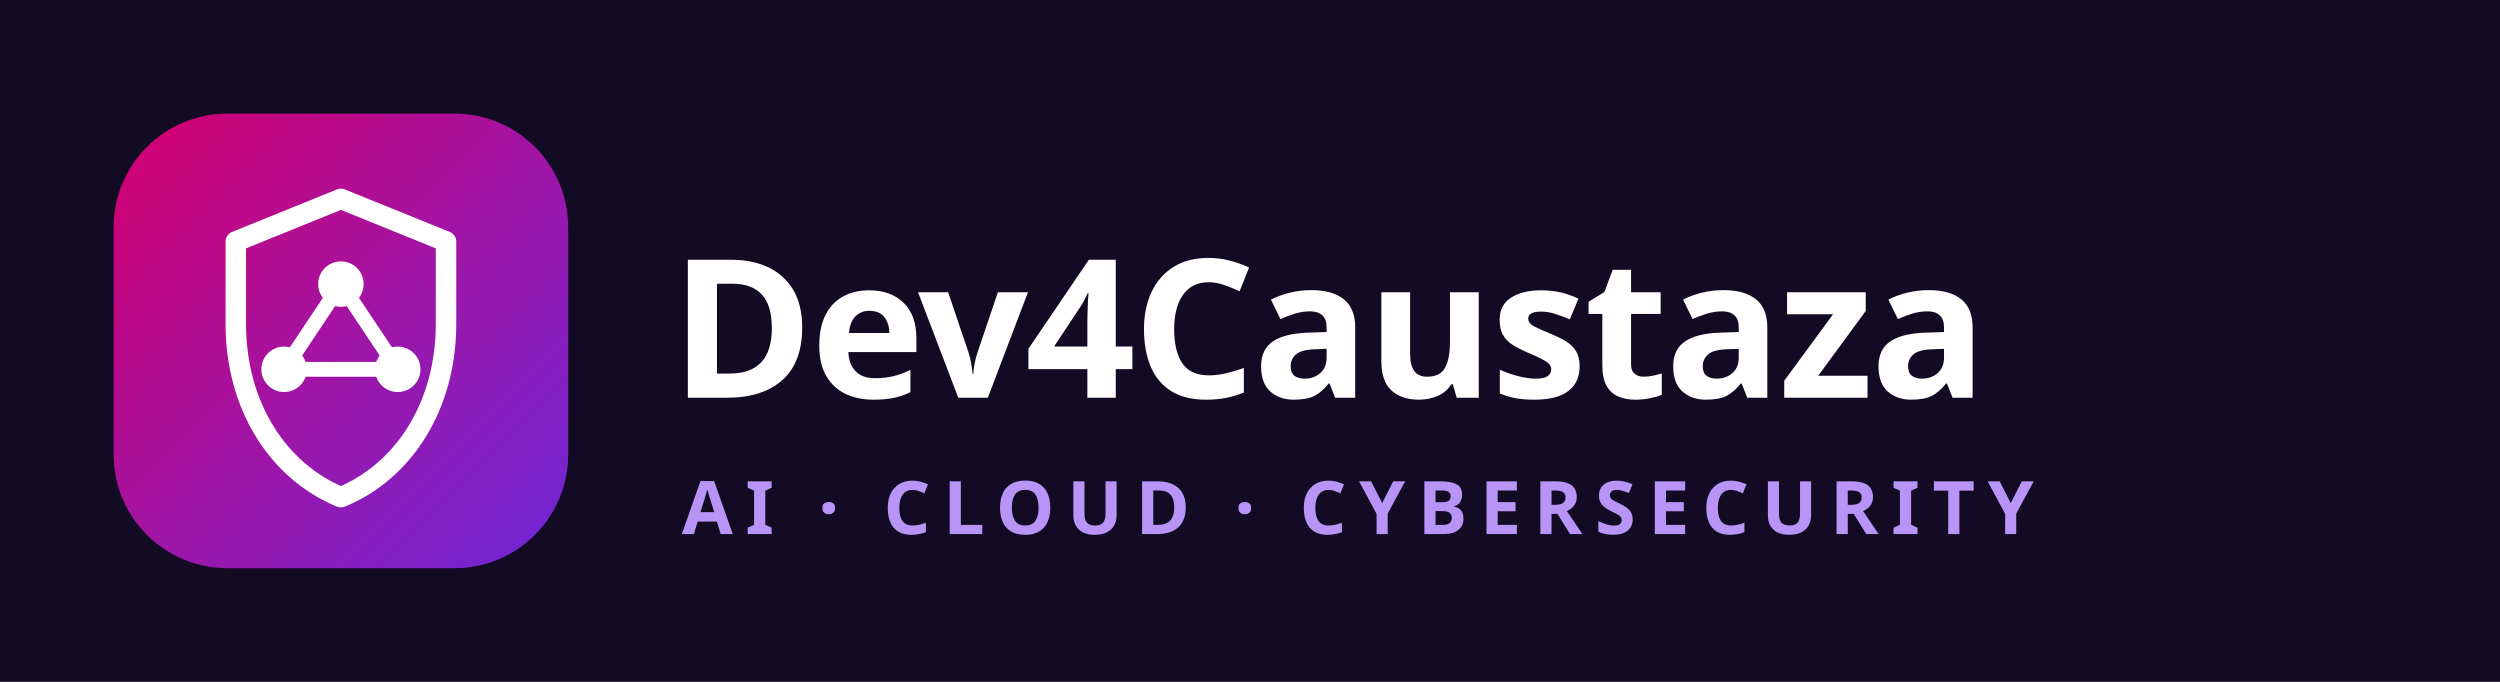
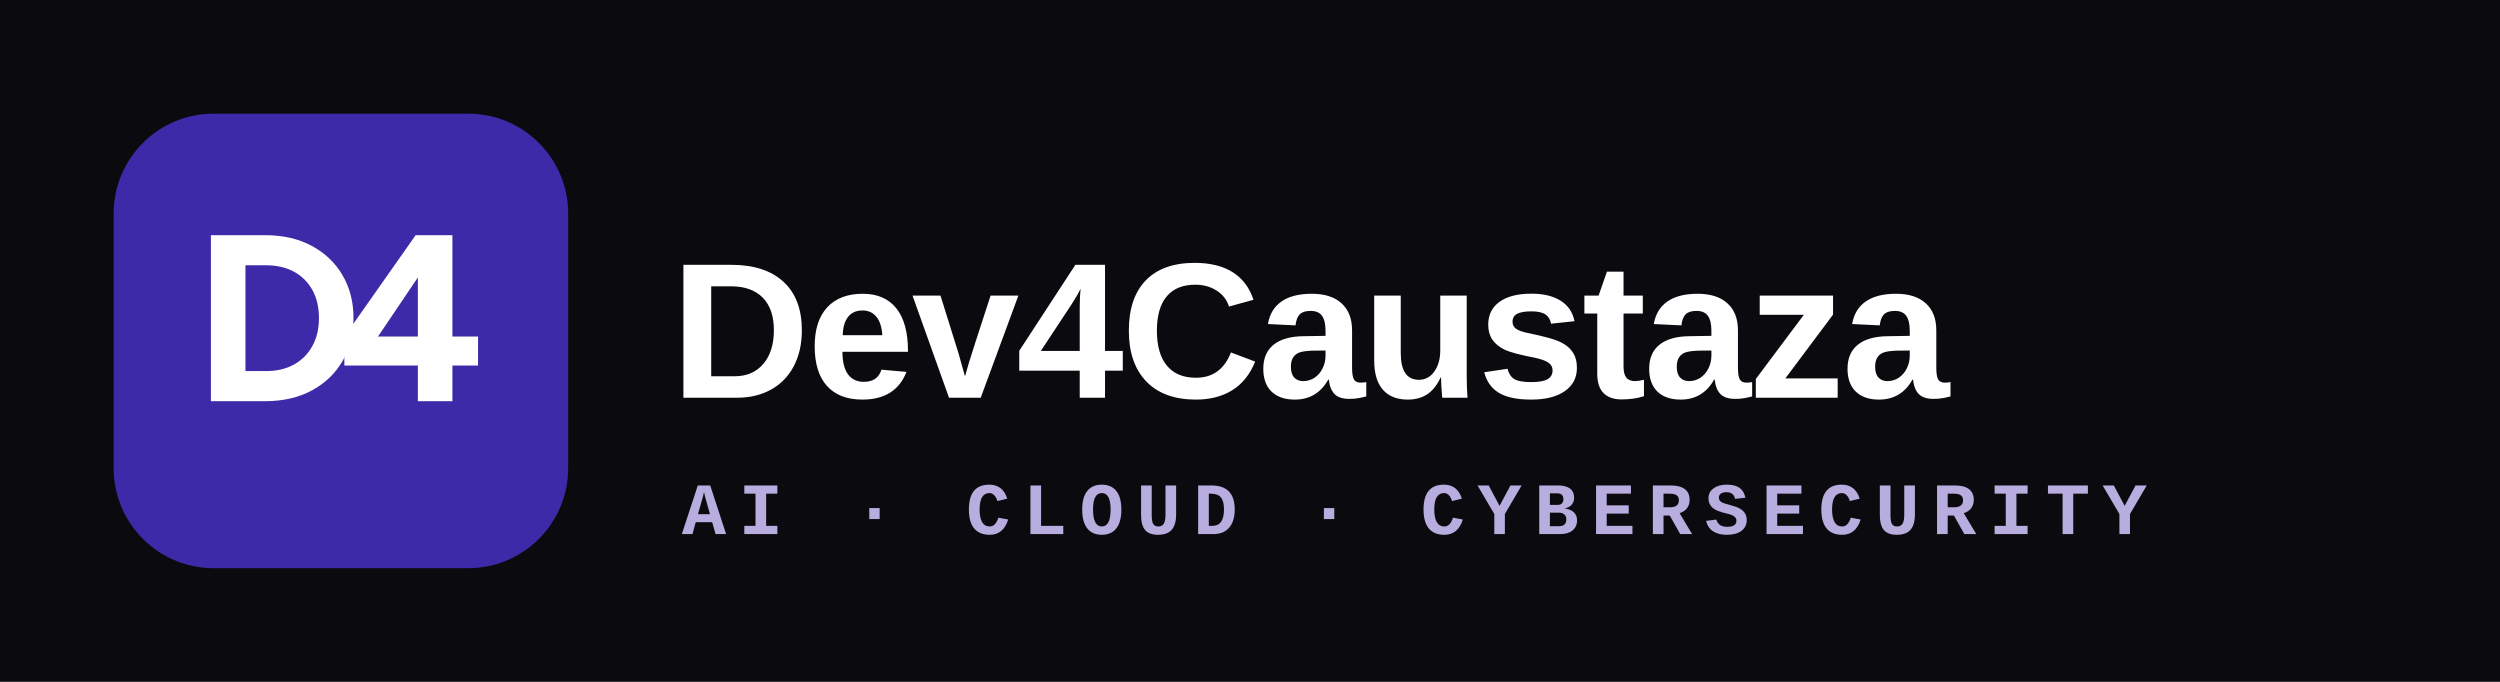
<svg xmlns="http://www.w3.org/2000/svg" width="440" height="120" viewBox="0 0 440 120">
-   <defs>
-     <linearGradient id="g" x1="0" y1="0" x2="1" y2="1">
-       <stop offset="0" stop-color="#D6006E" />
-       <stop offset="1" stop-color="#6D28D9" />
-     </linearGradient>
-   </defs>
-   <rect width="440" height="120" fill="#130A24" />
+   <rect width="440" height="120" fill="#0B0A0E" />
  <g transform="translate(20,20)">
-     <rect width="80" height="80" rx="20" fill="url(#g)" />
-     <path d="M40 15 L58.5 22.5 V37 C58.5 51.5 51 63 40 67.5 C29 63 21.5 51.5 21.5 37 V22.5 Z" fill="none" stroke="#fff" stroke-width="3.6" stroke-linejoin="round" stroke-linecap="round" />
-     <line x1="40" y1="30" x2="30" y2="45" stroke="#fff" stroke-width="2.6" stroke-linecap="round" />
-     <line x1="40" y1="30" x2="50" y2="45" stroke="#fff" stroke-width="2.6" stroke-linecap="round" />
-     <line x1="30" y1="45" x2="50" y2="45" stroke="#fff" stroke-width="2.6" stroke-linecap="round" />
-     <circle cx="40" cy="30" r="4" fill="#fff" />
-     <circle cx="30" cy="45" r="4" fill="#fff" />
-     <circle cx="50" cy="45" r="4" fill="#fff" />
+     <rect width="80" height="80" rx="17.6" fill="#3D2AA8" />
+     <g transform="translate(0,-4) scale(0.08)">
+       <g transform="translate(24,0)">
+         <path d="M190 682.6V317.4H309.1Q368.4 317.4 412 341Q455.6 364.5 479.7 405.7Q503.7 446.8 503.7 499.8Q503.7 552.7 479.7 594.1Q455.6 635.5 412 659Q368.4 682.6 309.1 682.6ZM266 616.4H311.1Q346.8 616.4 372.8 601.9Q398.8 587.5 413.2 561.3Q427.7 535 427.7 499.8Q427.7 464 413.2 438Q398.8 412 372.8 397.8Q346.8 383.6 311.1 383.6H266Z" fill="#fff" />
+         <path d="M645.3 682.6V604.2H483.6V540.4L640.4 317.4H721.3V540.4H777.7V604.2H721.3V682.6ZM539 567.9 524.8 540.4H645.3V376.2L664.4 382.1Z" fill="#fff" />
+       </g>
+     </g>
  </g>
-   <text x="118" y="70" font-family="'Plus Jakarta Sans', system-ui, sans-serif" font-size="34" font-weight="800" fill="#ffffff" letter-spacing="-0.5">Dev4Caustaza</text>
-   <text x="120" y="94" font-family="'Plus Jakarta Sans', system-ui, sans-serif" font-size="13" font-weight="700" letter-spacing="2.2" fill="#B794F6">AI · CLOUD · CYBERSECURITY</text>
+   <text x="118" y="70" font-family="'Plus Jakarta Sans', Arial, sans-serif" font-size="34" font-weight="800" fill="#ffffff" letter-spacing="-0.5">Dev4Caustaza</text>
+   <text x="120" y="94" font-family="'IBM Plex Mono', 'Courier New', monospace" font-size="13" font-weight="600" letter-spacing="2.2" fill="#B7ADDE">AI · CLOUD · CYBERSECURITY</text>
</svg>
